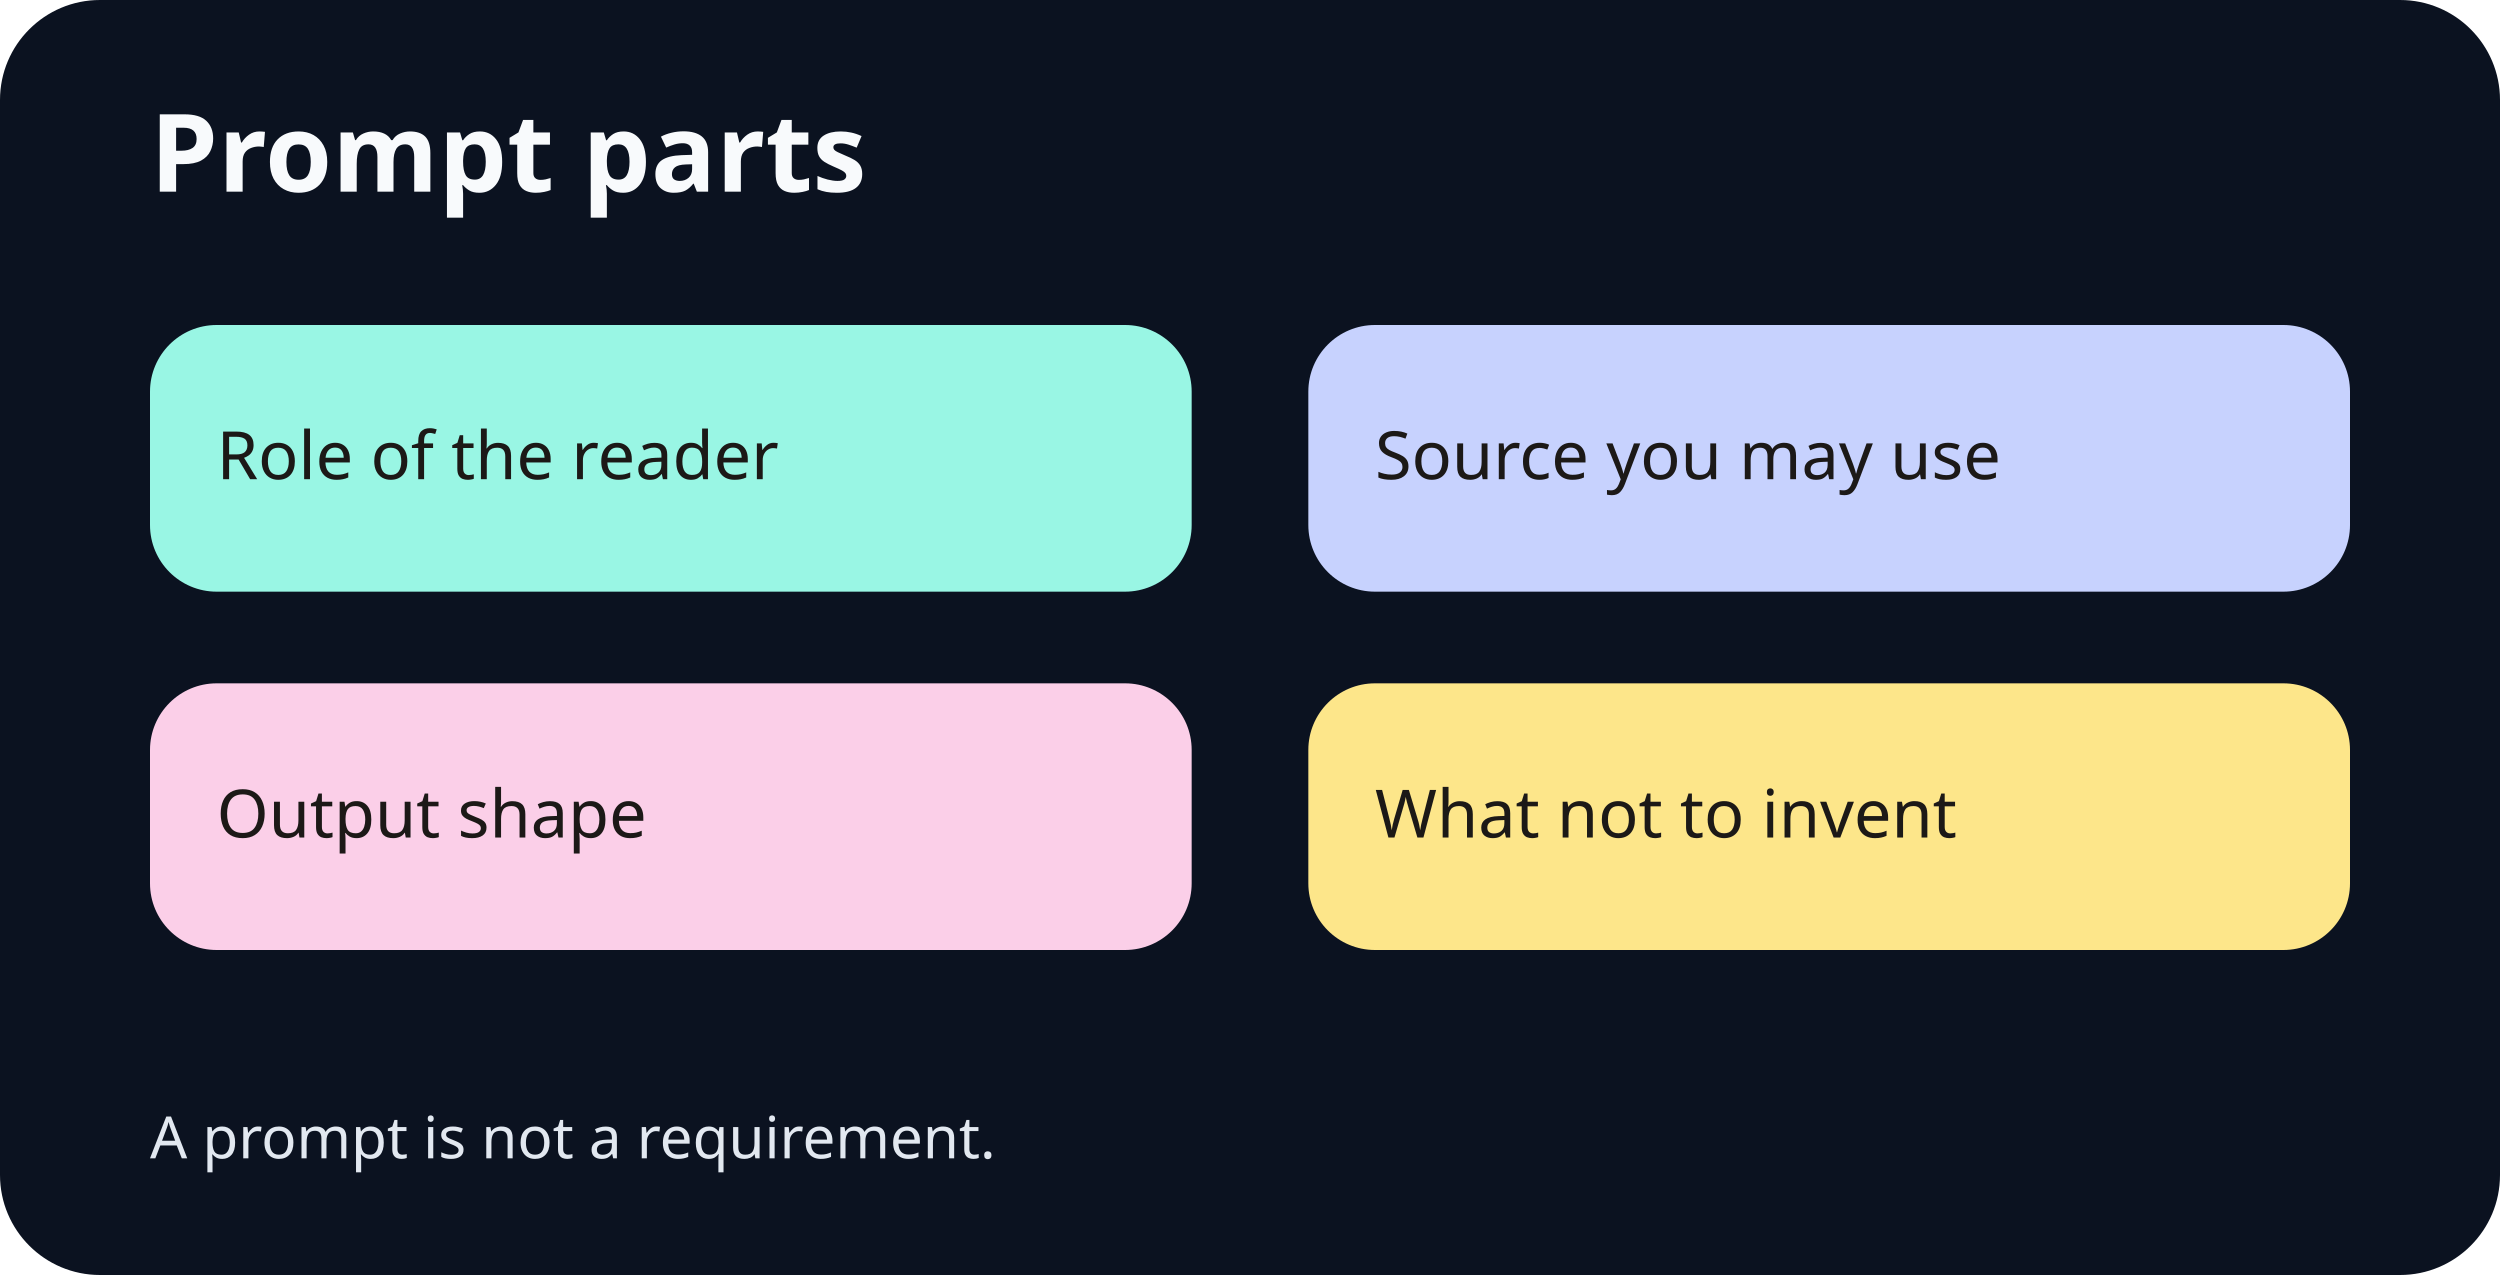
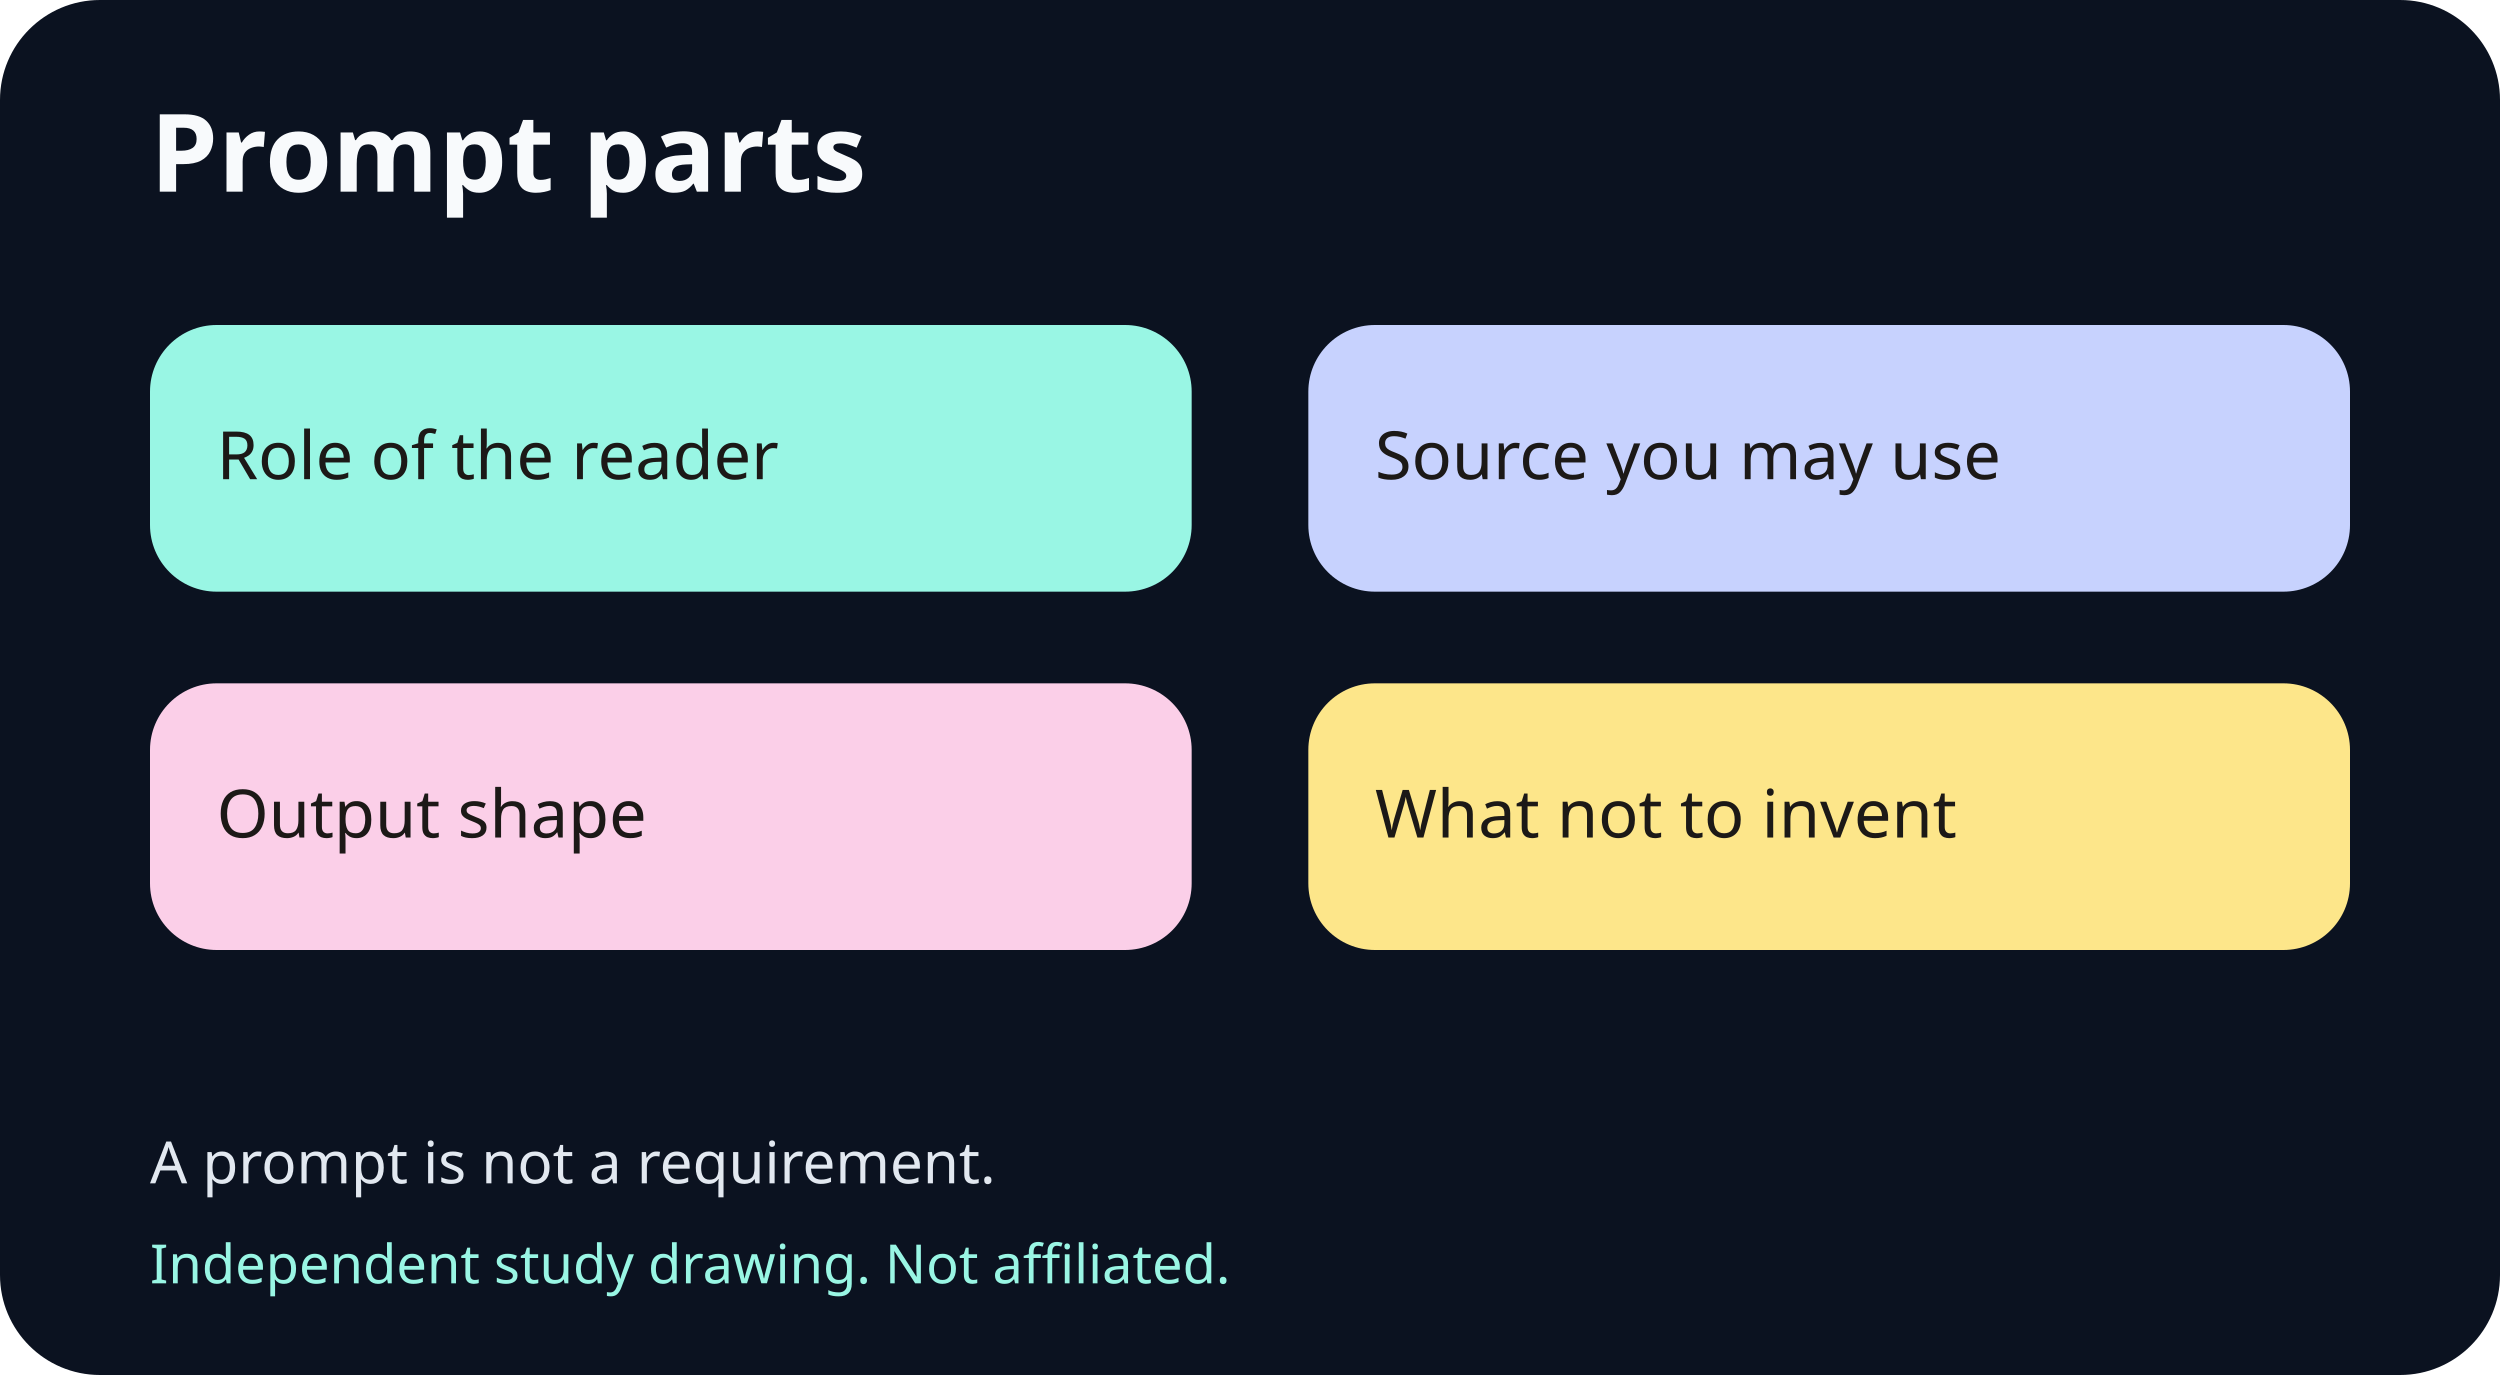
- <svg xmlns="http://www.w3.org/2000/svg" viewBox="0 0 600 306" role="img">
+ <svg xmlns="http://www.w3.org/2000/svg" viewBox="0 0 600 330" role="img">
  <style>
@keyframes baPulse { 50% { opacity: 0.78 } }
.ba-box { animation: baPulse 2.8s ease-in-out infinite; transform-box: fill-box; transform-origin: center; }
@media (prefers-reduced-motion: reduce) { .ba-box { animation: none } }
</style>
  <rect width="100%" height="100%" rx="24" fill="#0b1220" />
  <text x="36" y="46" fill="#f8fafc" font-family="Segoe UI, sans-serif" font-size="26" font-weight="700">Prompt parts</text>
  <rect class="ba-box" x="36" y="78" width="250" height="64" rx="16" fill="#99f6e4" />
  <text x="52" y="115.0" fill="#1c1917" font-family="Segoe UI, sans-serif" font-size="16">Role of the reader</text>
  <rect class="ba-box" x="314" y="78" width="250" height="64" rx="16" fill="#c7d2fe" />
  <text x="330" y="115.0" fill="#1c1917" font-family="Segoe UI, sans-serif" font-size="16">Source you may use</text>
  <rect class="ba-box" x="36" y="164" width="250" height="64" rx="16" fill="#fbcfe8" />
  <text x="52" y="201.0" fill="#1c1917" font-family="Segoe UI, sans-serif" font-size="16">Output shape</text>
  <rect class="ba-box" x="314" y="164" width="250" height="64" rx="16" fill="#fde68a" />
  <text x="330" y="201.0" fill="#1c1917" font-family="Segoe UI, sans-serif" font-size="16">What not to invent</text>
-   <text x="36" y="278" fill="#e2e8f0" font-family="Segoe UI, sans-serif" font-size="14">A prompt is not a requirement.</text>
+   <text x="36" y="284" fill="#e2e8f0" font-family="Segoe UI, sans-serif" font-size="14">A prompt is not a requirement.</text>
+   <text x="36" y="308" fill="#99f6e4" font-family="Segoe UI, sans-serif" font-size="13">Independent study drawing. Not affiliated.</text>
</svg>
